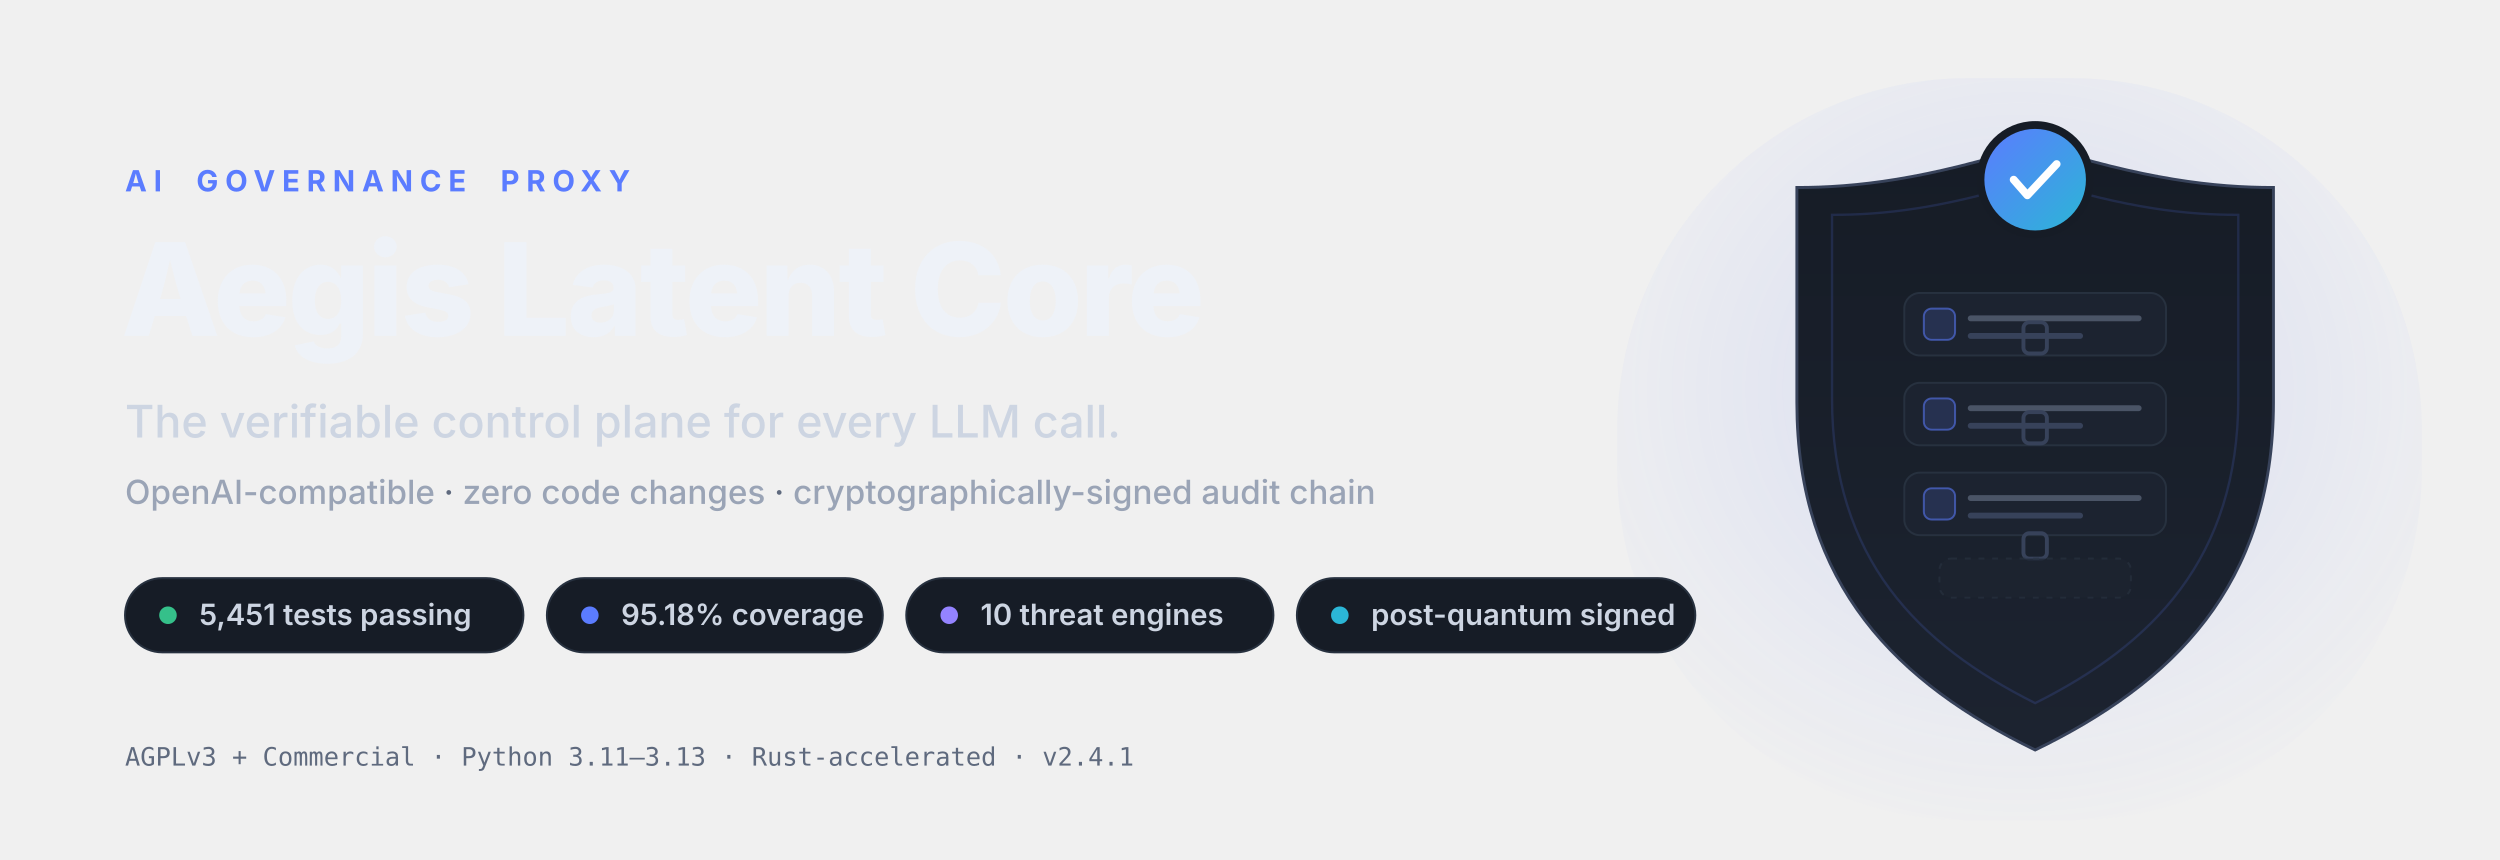
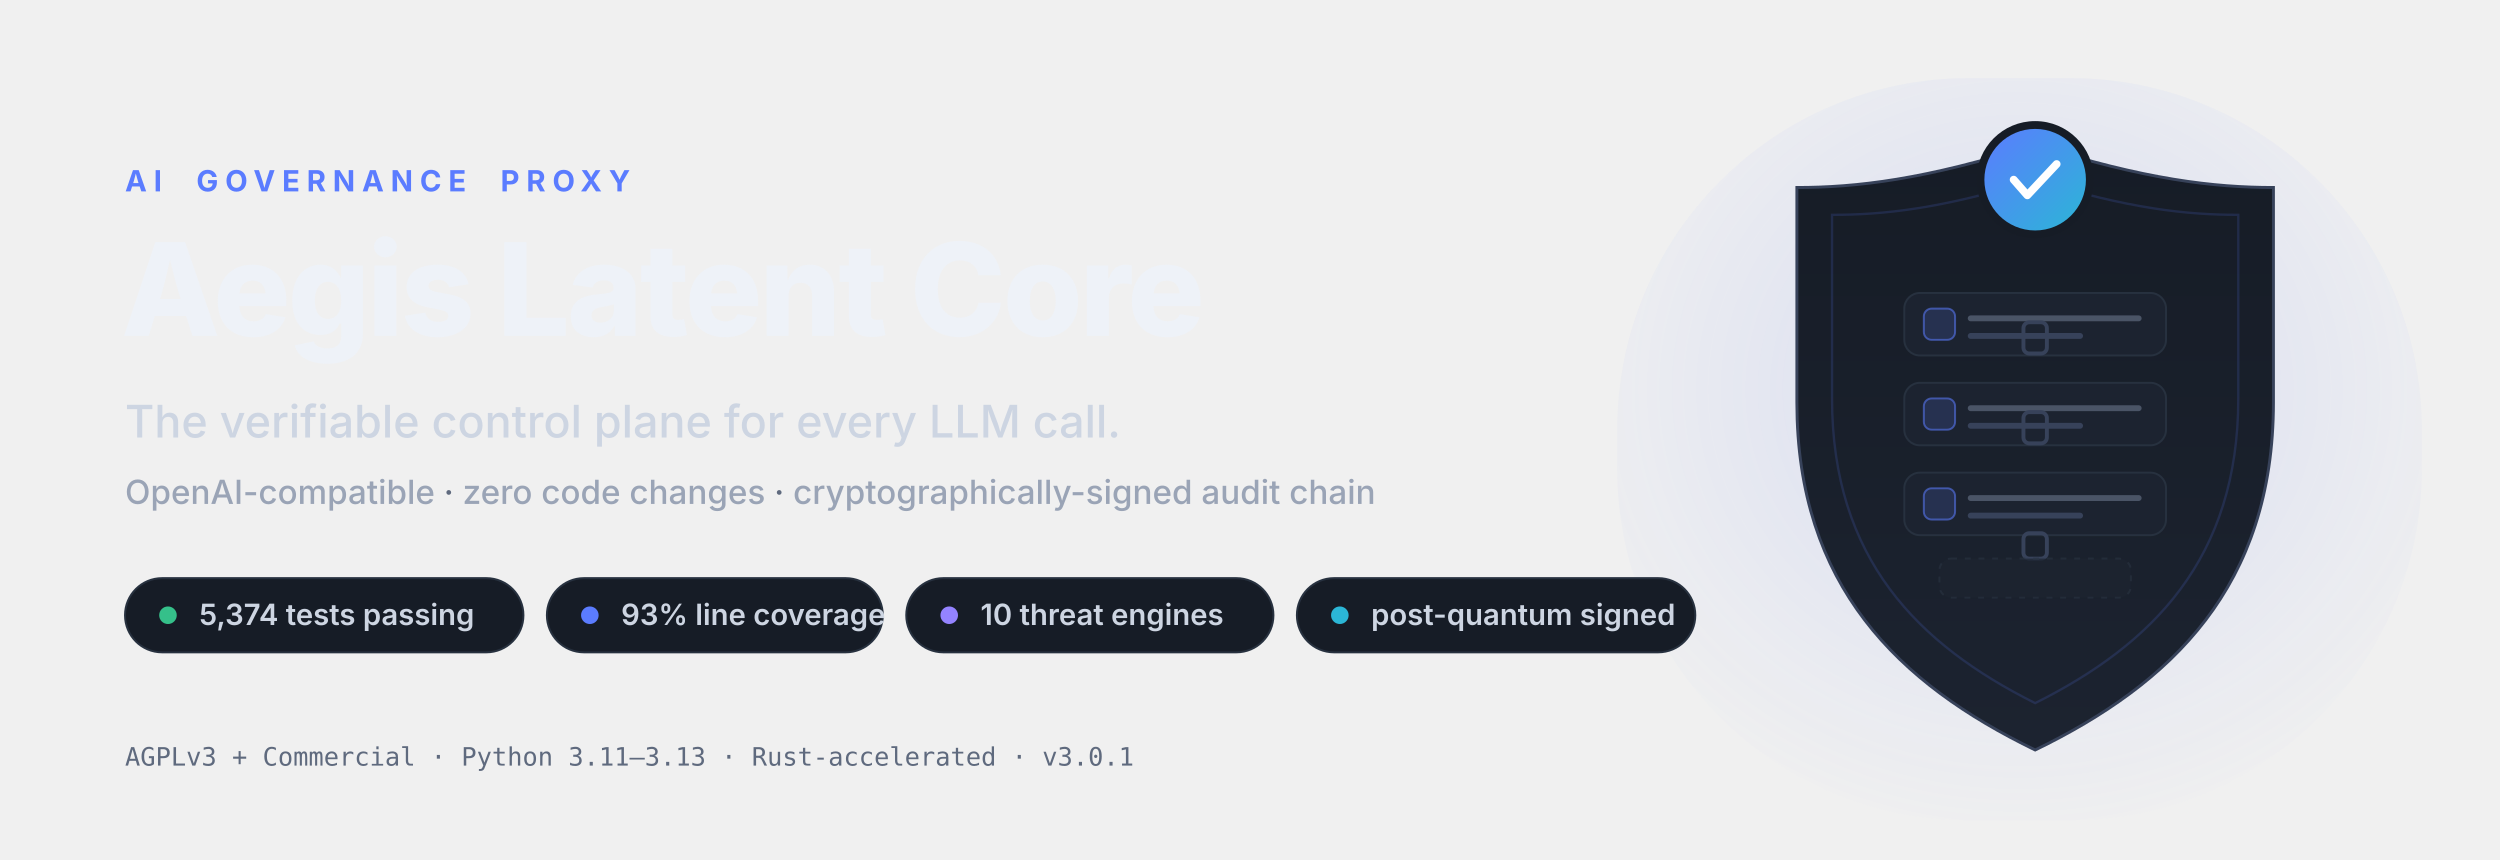
<svg xmlns="http://www.w3.org/2000/svg" viewBox="0 0 1280 440" width="1280" height="440" role="img" aria-label="Aegis Latent Core — the verifiable control plane for every LLM call">
  <defs>
    <linearGradient id="shield" x1="0" y1="0" x2="0" y2="1">
      <stop offset="0" stop-color="#161c26" />
      <stop offset="1" stop-color="#1c2330" />
    </linearGradient>
    <linearGradient id="seal" x1="0" y1="0" x2="1" y2="1">
      <stop offset="0" stop-color="#5b7cff" />
      <stop offset="1" stop-color="#2bb6d6" />
    </linearGradient>
    <radialGradient id="glow" cx="0.5" cy="0.42" r="0.62">
      <stop offset="0" stop-color="#5b7cff" stop-opacity="0.16" />
      <stop offset="1" stop-color="#5b7cff" stop-opacity="0" />
    </radialGradient>
  </defs>
  <rect x="828" y="40" width="412" height="380" rx="180" fill="url(#glow)" />
  <text x="64" y="98" font-family="'Inter','Segoe UI',system-ui,-apple-system,Roboto,Helvetica,Arial,sans-serif" font-size="15" font-weight="700" letter-spacing="3.5" fill="#5b7cff">AI  GOVERNANCE  PROXY</text>
  <text x="62" y="172" font-family="'Inter','Segoe UI',system-ui,-apple-system,Roboto,Helvetica,Arial,sans-serif" font-size="66" font-weight="800" letter-spacing="-1.5" fill="#eef2f8">Aegis Latent Core</text>
  <text x="64" y="224" font-family="'Inter','Segoe UI',system-ui,-apple-system,Roboto,Helvetica,Arial,sans-serif" font-size="23" font-weight="500" fill="#cdd5e2">The verifiable control plane for every LLM call.</text>
  <text x="64" y="258" font-family="'Inter','Segoe UI',system-ui,-apple-system,Roboto,Helvetica,Arial,sans-serif" font-size="17" font-weight="500" fill="#9aa4b6">OpenAI-compatible <tspan fill="#5f6a7e">·</tspan> zero code changes <tspan fill="#5f6a7e">·</tspan> cryptographically-signed audit chain</text>
  <rect x="64" y="296" width="204" height="38" rx="19" fill="#161c26" stroke="#27313f" />
  <circle cx="86" cy="315" r="4.5" fill="#35c08a" />
-   <text x="102" y="320" font-family="'Inter','Segoe UI',system-ui,-apple-system,Roboto,Helvetica,Arial,sans-serif" font-size="15" font-weight="600" fill="#cdd5e2">5,451 tests passing</text>
+   <text x="102" y="320" font-family="'Inter','Segoe UI',system-ui,-apple-system,Roboto,Helvetica,Arial,sans-serif" font-size="15" font-weight="600" fill="#cdd5e2">5,374 tests passing</text>
  <rect x="280" y="296" width="172" height="38" rx="19" fill="#161c26" stroke="#27313f" />
  <circle cx="302" cy="315" r="4.5" fill="#5b7cff" />
-   <text x="318" y="320" font-family="'Inter','Segoe UI',system-ui,-apple-system,Roboto,Helvetica,Arial,sans-serif" font-size="15" font-weight="600" fill="#cdd5e2">95.18% coverage</text>
+   <text x="318" y="320" font-family="'Inter','Segoe UI',system-ui,-apple-system,Roboto,Helvetica,Arial,sans-serif" font-size="15" font-weight="600" fill="#cdd5e2">93% line coverage</text>
  <rect x="464" y="296" width="188" height="38" rx="19" fill="#161c26" stroke="#27313f" />
  <circle cx="486" cy="315" r="4.5" fill="#9483ff" />
  <text x="502" y="320" font-family="'Inter','Segoe UI',system-ui,-apple-system,Roboto,Helvetica,Arial,sans-serif" font-size="15" font-weight="600" fill="#cdd5e2">10 threat engines</text>
  <rect x="664" y="296" width="204" height="38" rx="19" fill="#161c26" stroke="#27313f" />
  <circle cx="686" cy="315" r="4.5" fill="#2bb6d6" />
  <text x="702" y="320" font-family="'Inter','Segoe UI',system-ui,-apple-system,Roboto,Helvetica,Arial,sans-serif" font-size="15" font-weight="600" fill="#cdd5e2">post-quantum signed</text>
-   <text x="64" y="392" font-family="'JetBrains Mono','SF Mono',ui-monospace,Menlo,Consolas,monospace" font-size="13" fill="#5f6a7e">AGPLv3 + Commercial  ·  Python 3.11–3.13  ·  Rust-accelerated  ·  v2.4.1</text>
+   <text x="64" y="392" font-family="'JetBrains Mono','SF Mono',ui-monospace,Menlo,Consolas,monospace" font-size="13" fill="#5f6a7e">AGPLv3 + Commercial  ·  Python 3.11–3.13  ·  Rust-accelerated  ·  v3.0.1</text>
  <path d="M 1042 74 C 1098 92, 1134 96, 1164 96 L 1164 206 C 1164 300, 1112 350, 1042 384 C 972 350, 920 300, 920 206 L 920 96 C 950 96, 986 92, 1042 74 Z" fill="url(#shield)" stroke="#37425a" stroke-width="1.5" />
  <path d="M 1042 92 C 1090 107, 1120 110, 1146 110 L 1146 204 C 1146 286, 1102 330, 1042 360 C 982 330, 938 286, 938 204 L 938 110 C 964 110, 994 107, 1042 92 Z" fill="none" stroke="#5b7cff" stroke-opacity="0.16" stroke-width="1.2" />
  <rect x="975" y="150" width="134" height="32" rx="8" fill="#1c2330" stroke="#27313f" />
  <rect x="985" y="158" width="16" height="16" rx="4" fill="#5b7cff" fill-opacity="0.16" stroke="#5b7cff" stroke-opacity="0.55" />
  <line x1="1009" y1="163" x2="1095" y2="163" stroke="#5f6a7e" stroke-width="3" stroke-linecap="round" stroke-opacity="0.7" />
  <line x1="1009" y1="172" x2="1065" y2="172" stroke="#37425a" stroke-width="3" stroke-linecap="round" />
  <rect x="1036" y="165" width="12" height="16" rx="3" fill="none" stroke="#37425a" stroke-width="2" />
  <rect x="975" y="196" width="134" height="32" rx="8" fill="#1c2330" stroke="#27313f" />
  <rect x="985" y="204" width="16" height="16" rx="4" fill="#5b7cff" fill-opacity="0.16" stroke="#5b7cff" stroke-opacity="0.55" />
  <line x1="1009" y1="209" x2="1095" y2="209" stroke="#5f6a7e" stroke-width="3" stroke-linecap="round" stroke-opacity="0.7" />
  <line x1="1009" y1="218" x2="1065" y2="218" stroke="#37425a" stroke-width="3" stroke-linecap="round" />
  <rect x="1036" y="211" width="12" height="16" rx="3" fill="none" stroke="#37425a" stroke-width="2" />
  <rect x="975" y="242" width="134" height="32" rx="8" fill="#1c2330" stroke="#27313f" />
  <rect x="985" y="250" width="16" height="16" rx="4" fill="#5b7cff" fill-opacity="0.16" stroke="#5b7cff" stroke-opacity="0.55" />
  <line x1="1009" y1="255" x2="1095" y2="255" stroke="#5f6a7e" stroke-width="3" stroke-linecap="round" stroke-opacity="0.7" />
  <line x1="1009" y1="264" x2="1065" y2="264" stroke="#37425a" stroke-width="3" stroke-linecap="round" />
  <rect x="1036" y="273" width="12" height="13" rx="3" fill="none" stroke="#37425a" stroke-width="2" />
  <rect x="993" y="286" width="98" height="20" rx="6" fill="#1c2330" stroke="#27313f" stroke-dasharray="3 4" opacity="0.7" />
  <circle cx="1042" cy="92" r="30" fill="#161c26" />
  <circle cx="1042" cy="92" r="26" fill="url(#seal)" />
  <path d="M 1031 92 l 7 8 l 15 -16" fill="none" stroke="#ffffff" stroke-width="4" stroke-linecap="round" stroke-linejoin="round" />
</svg>
